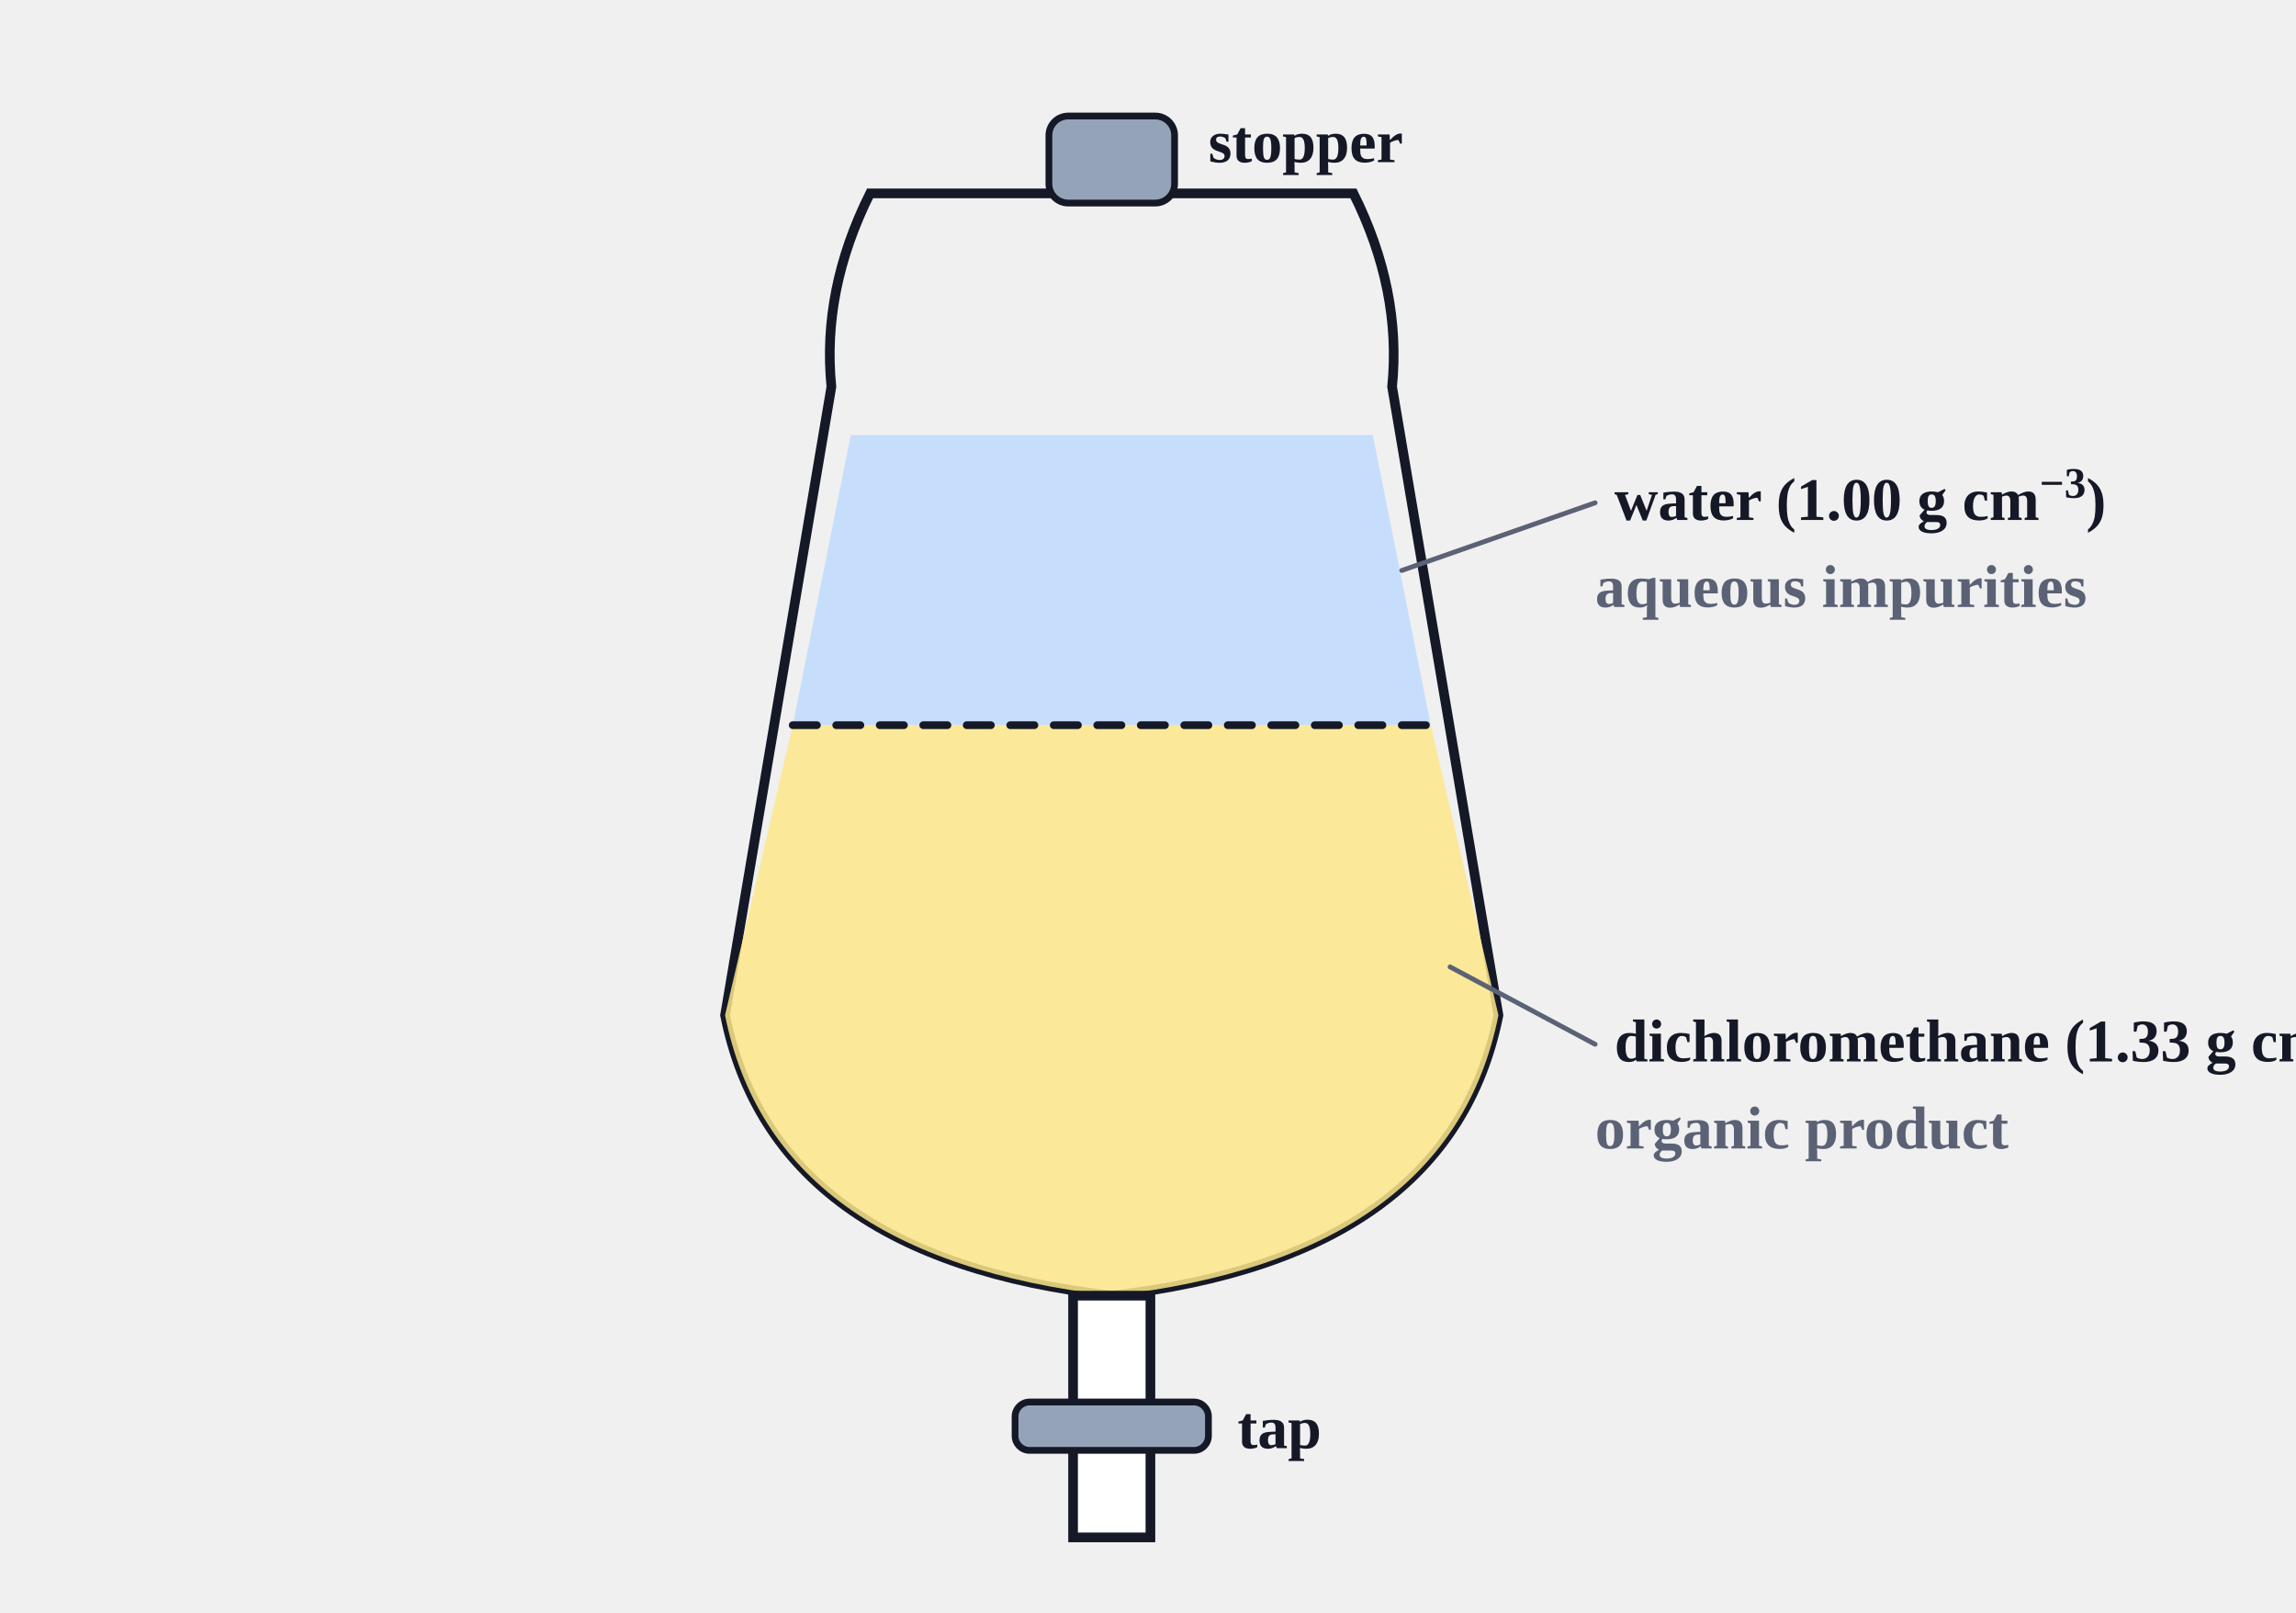
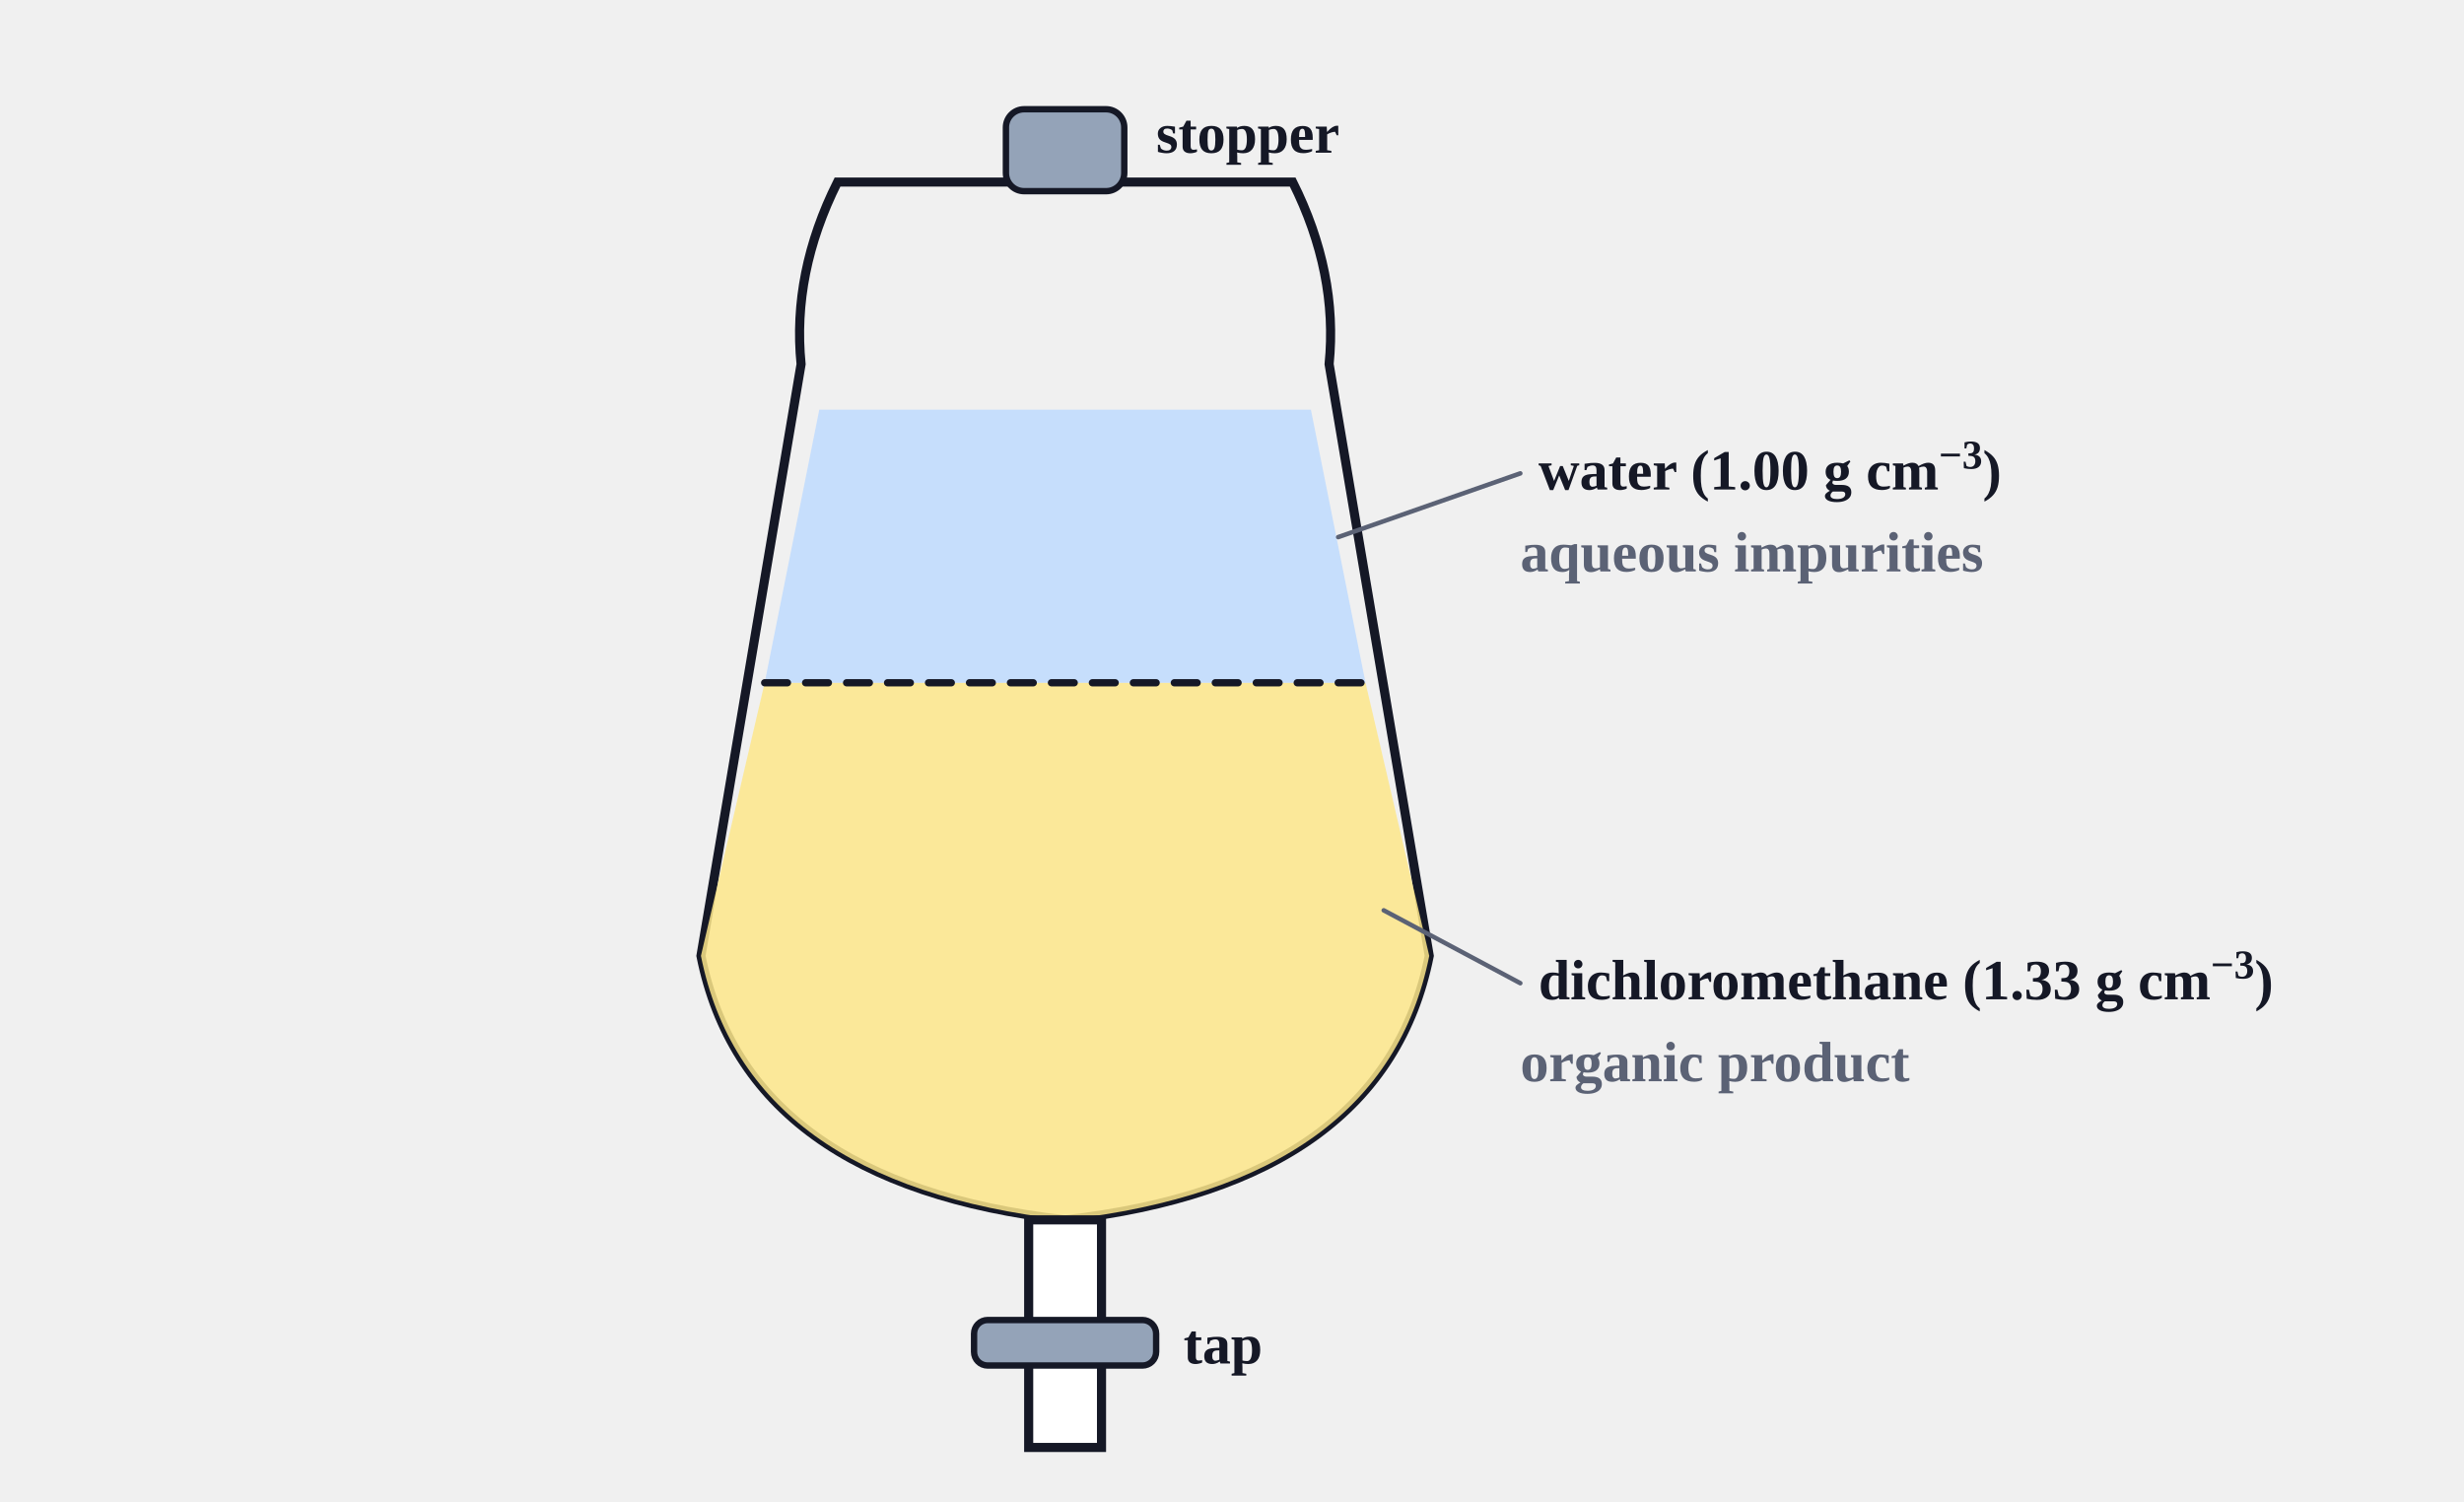
- <svg xmlns="http://www.w3.org/2000/svg" viewBox="0 0 380.0 266.8" width="380.0" height="266.8" role="img" aria-label="A separating funnel with a stopper and tap: an aqueous layer on top and a dichloromethane layer below." style="color:var(--vx-ink, #151826);font-family:inherit;max-width:100%;height:auto">
-   <g transform="translate(0.0 0) scale(0.8)">
+ <svg xmlns="http://www.w3.org/2000/svg" viewBox="0 0 380.0 231.6" width="380.0" height="231.6" role="img" aria-label="A separating funnel with a stopper and tap: an aqueous layer on top and a dichloromethane layer below." style="color:var(--vx-ink, #151826);font-family:inherit;max-width:100%;height:auto">
+   <g transform="translate(2.8 0) scale(0.702)">
    <path d="M180 40 Q170 60 172 80 L150 210 Q160 260 230 268 Q300 260 310 210 L288 80 Q290 60 280 40 Z" fill="none" stroke="var(--vx-ink, #151826)" stroke-width="2" />
    <path d="M164 150 L150 210 Q160 260 230 268 Q300 260 310 210 L296 150 Z" fill="#fde68a" fill-opacity=".85" />
    <path d="M176 90 L164 150 L296 150 L284 90 Z" fill="#bfdbfe" fill-opacity=".85" />
    <path d="M164.0 150.0 L296.0 150.0" stroke="var(--vx-ink, #151826)" stroke-width="1.6" stroke-linecap="round" stroke-dasharray="5 4" fill="none" />
    <rect x="222" y="268" width="16" height="50" fill="#fff" stroke="var(--vx-ink, #151826)" stroke-width="2" />
    <rect x="210" y="290" width="40" height="10" rx="3" fill="#94a3b8" stroke="var(--vx-ink, #151826)" stroke-width="1.4" />
    <text x="256.0" y="296.0" font-size="12.5" font-weight="600" text-anchor="start" dominant-baseline="middle" fill="var(--vx-ink, #151826)">tap</text>
    <rect x="217" y="24" width="26" height="18" rx="4" fill="#94a3b8" stroke="var(--vx-ink, #151826)" stroke-width="1.4" />
    <text x="250.0" y="30.0" font-size="12.5" font-weight="600" text-anchor="start" dominant-baseline="middle" fill="var(--vx-ink, #151826)">stopper</text>
    <path d="M290.0 118.0 L330.0 104.0" stroke="var(--vx-soft, #5b6275)" stroke-width="1" stroke-linecap="round" fill="none" />
    <text x="334.0" y="104.0" font-size="12.5" font-weight="600" text-anchor="start" dominant-baseline="middle" fill="var(--vx-ink, #151826)">water (1.00 g cm<tspan baseline-shift="super" font-size="9.0">−3</tspan>)</text>
    <path d="M300.0 200.0 L330.0 216.0" stroke="var(--vx-soft, #5b6275)" stroke-width="1" stroke-linecap="round" fill="none" />
    <text x="334.0" y="216.0" font-size="12.5" font-weight="600" text-anchor="start" dominant-baseline="middle" fill="var(--vx-ink, #151826)">dichloromethane (1.33 g cm<tspan baseline-shift="super" font-size="9.0">−3</tspan>)</text>
    <text x="330.0" y="122.0" font-size="12.5" font-weight="600" text-anchor="start" dominant-baseline="middle" fill="var(--vx-soft, #5b6275)">aqueous impurities</text>
    <text x="330.0" y="234.0" font-size="12.5" font-weight="600" text-anchor="start" dominant-baseline="middle" fill="var(--vx-soft, #5b6275)">organic product</text>
  </g>
</svg>
